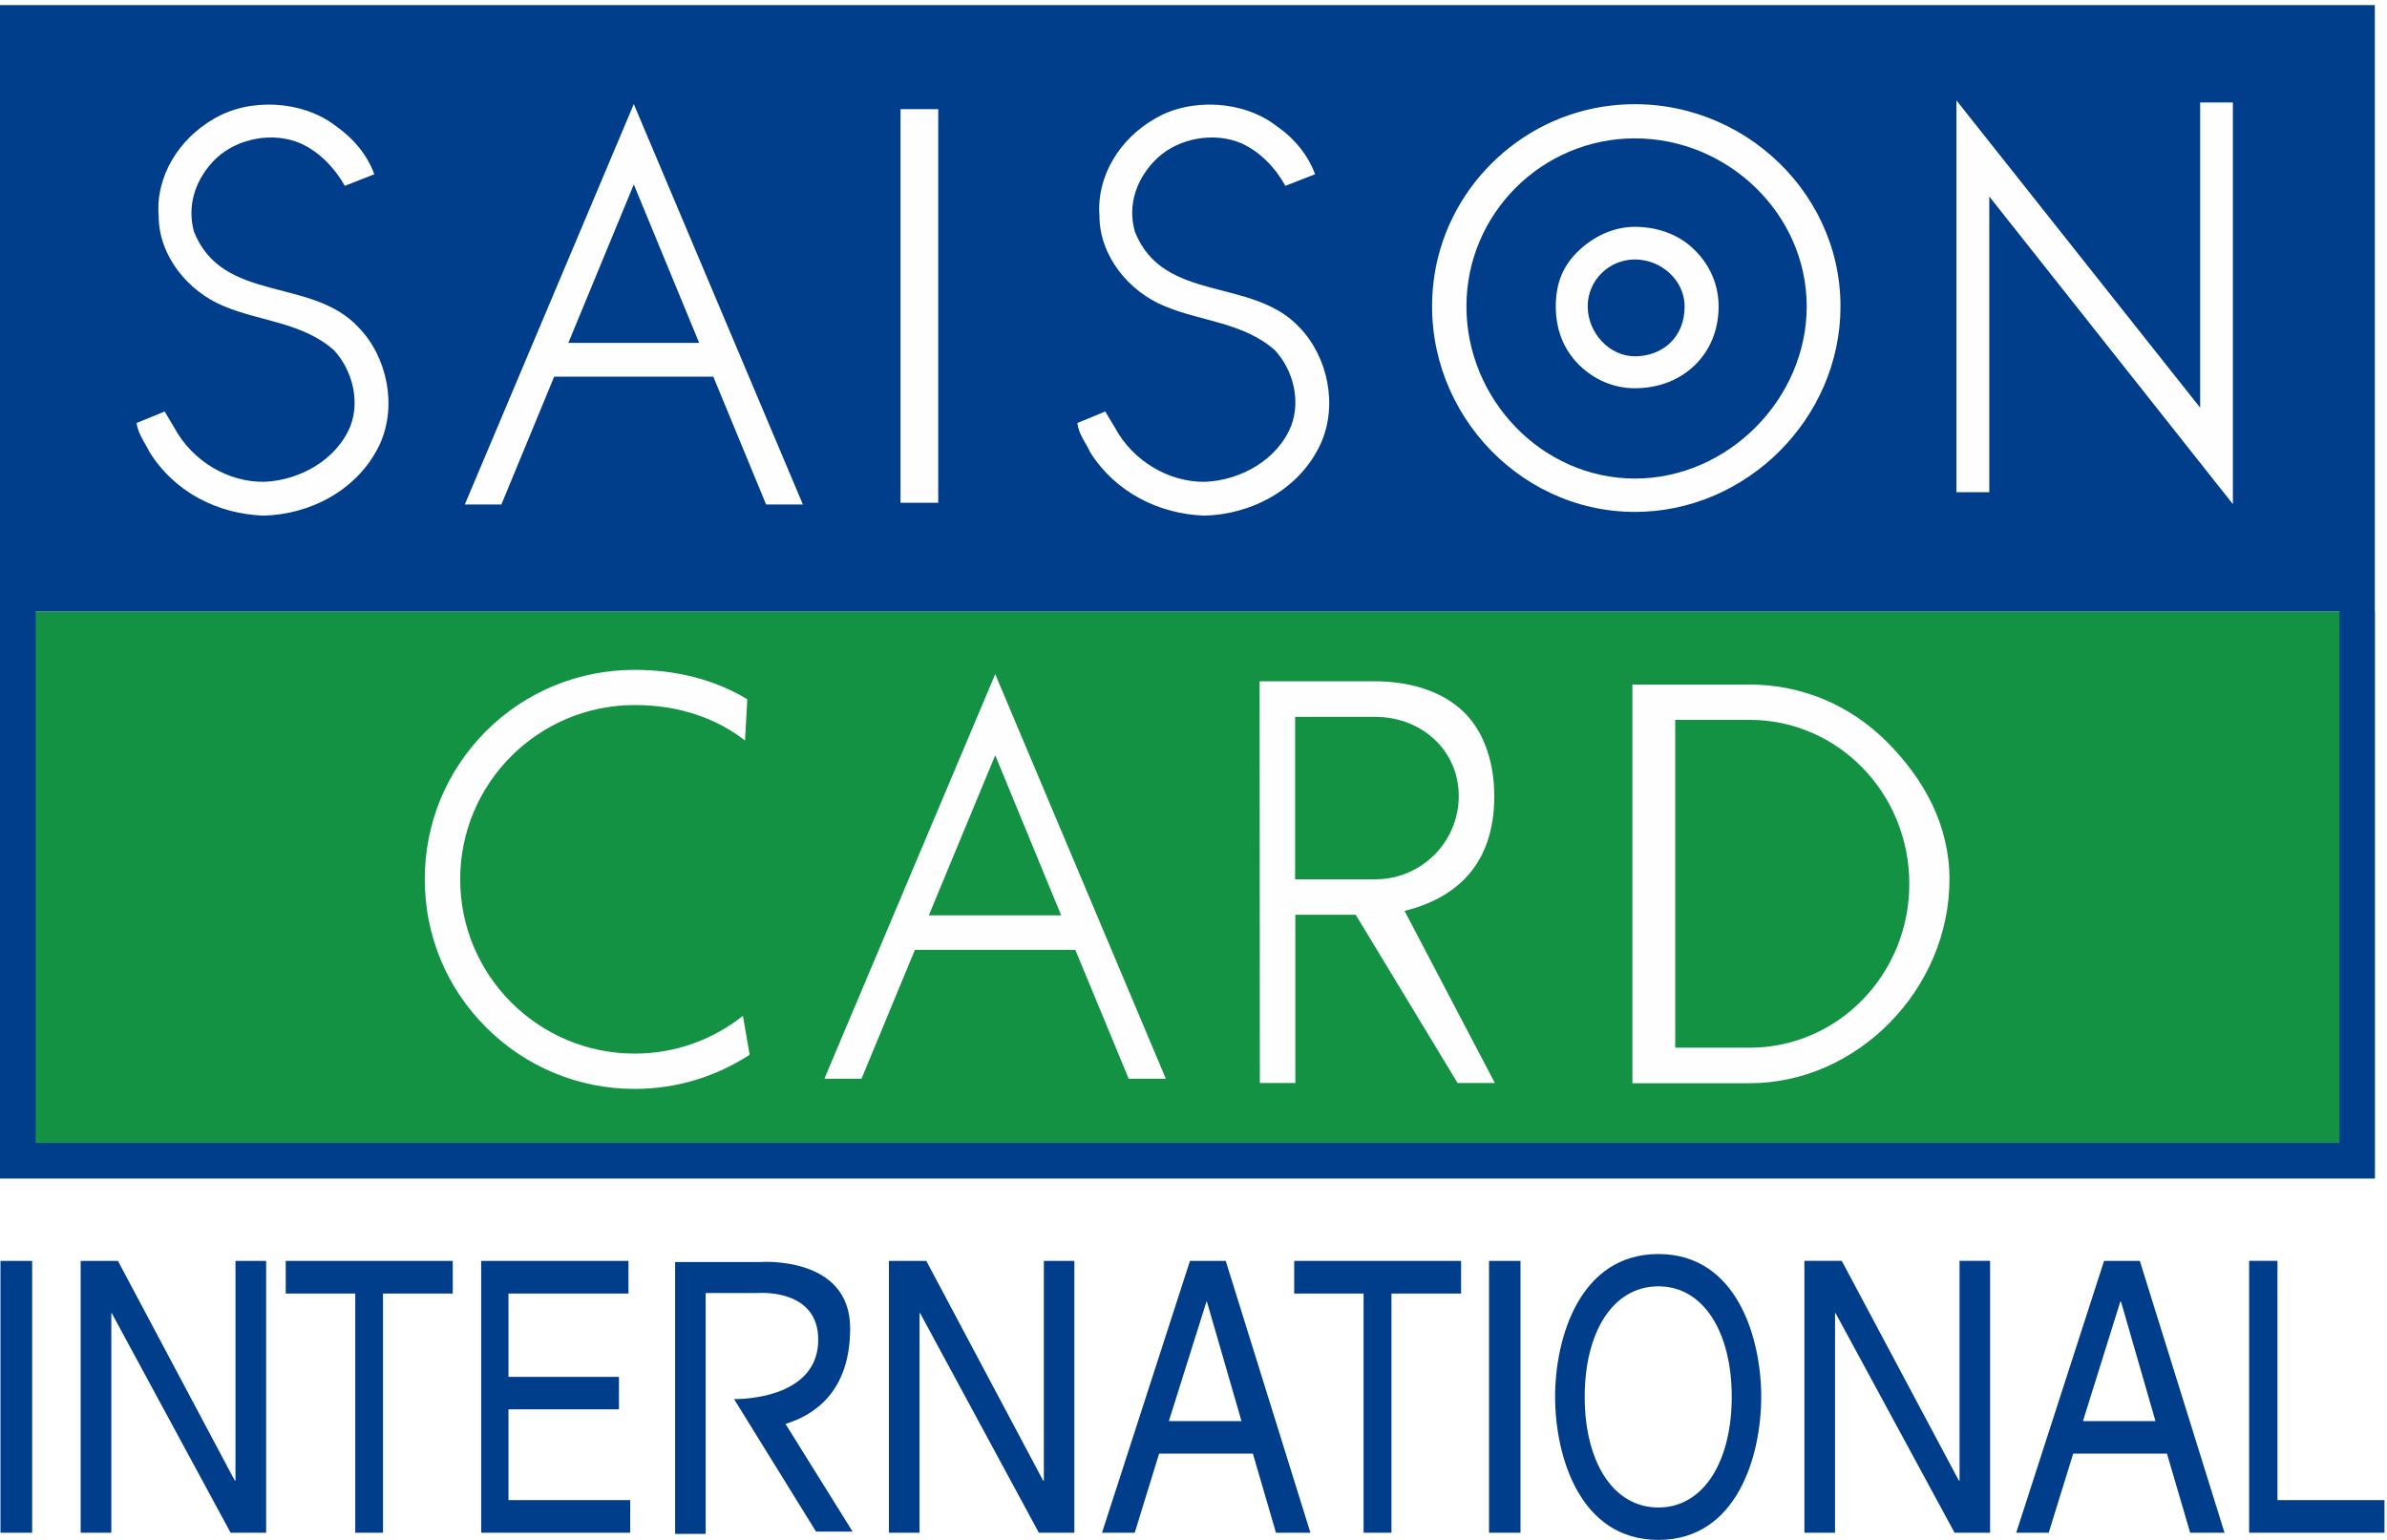
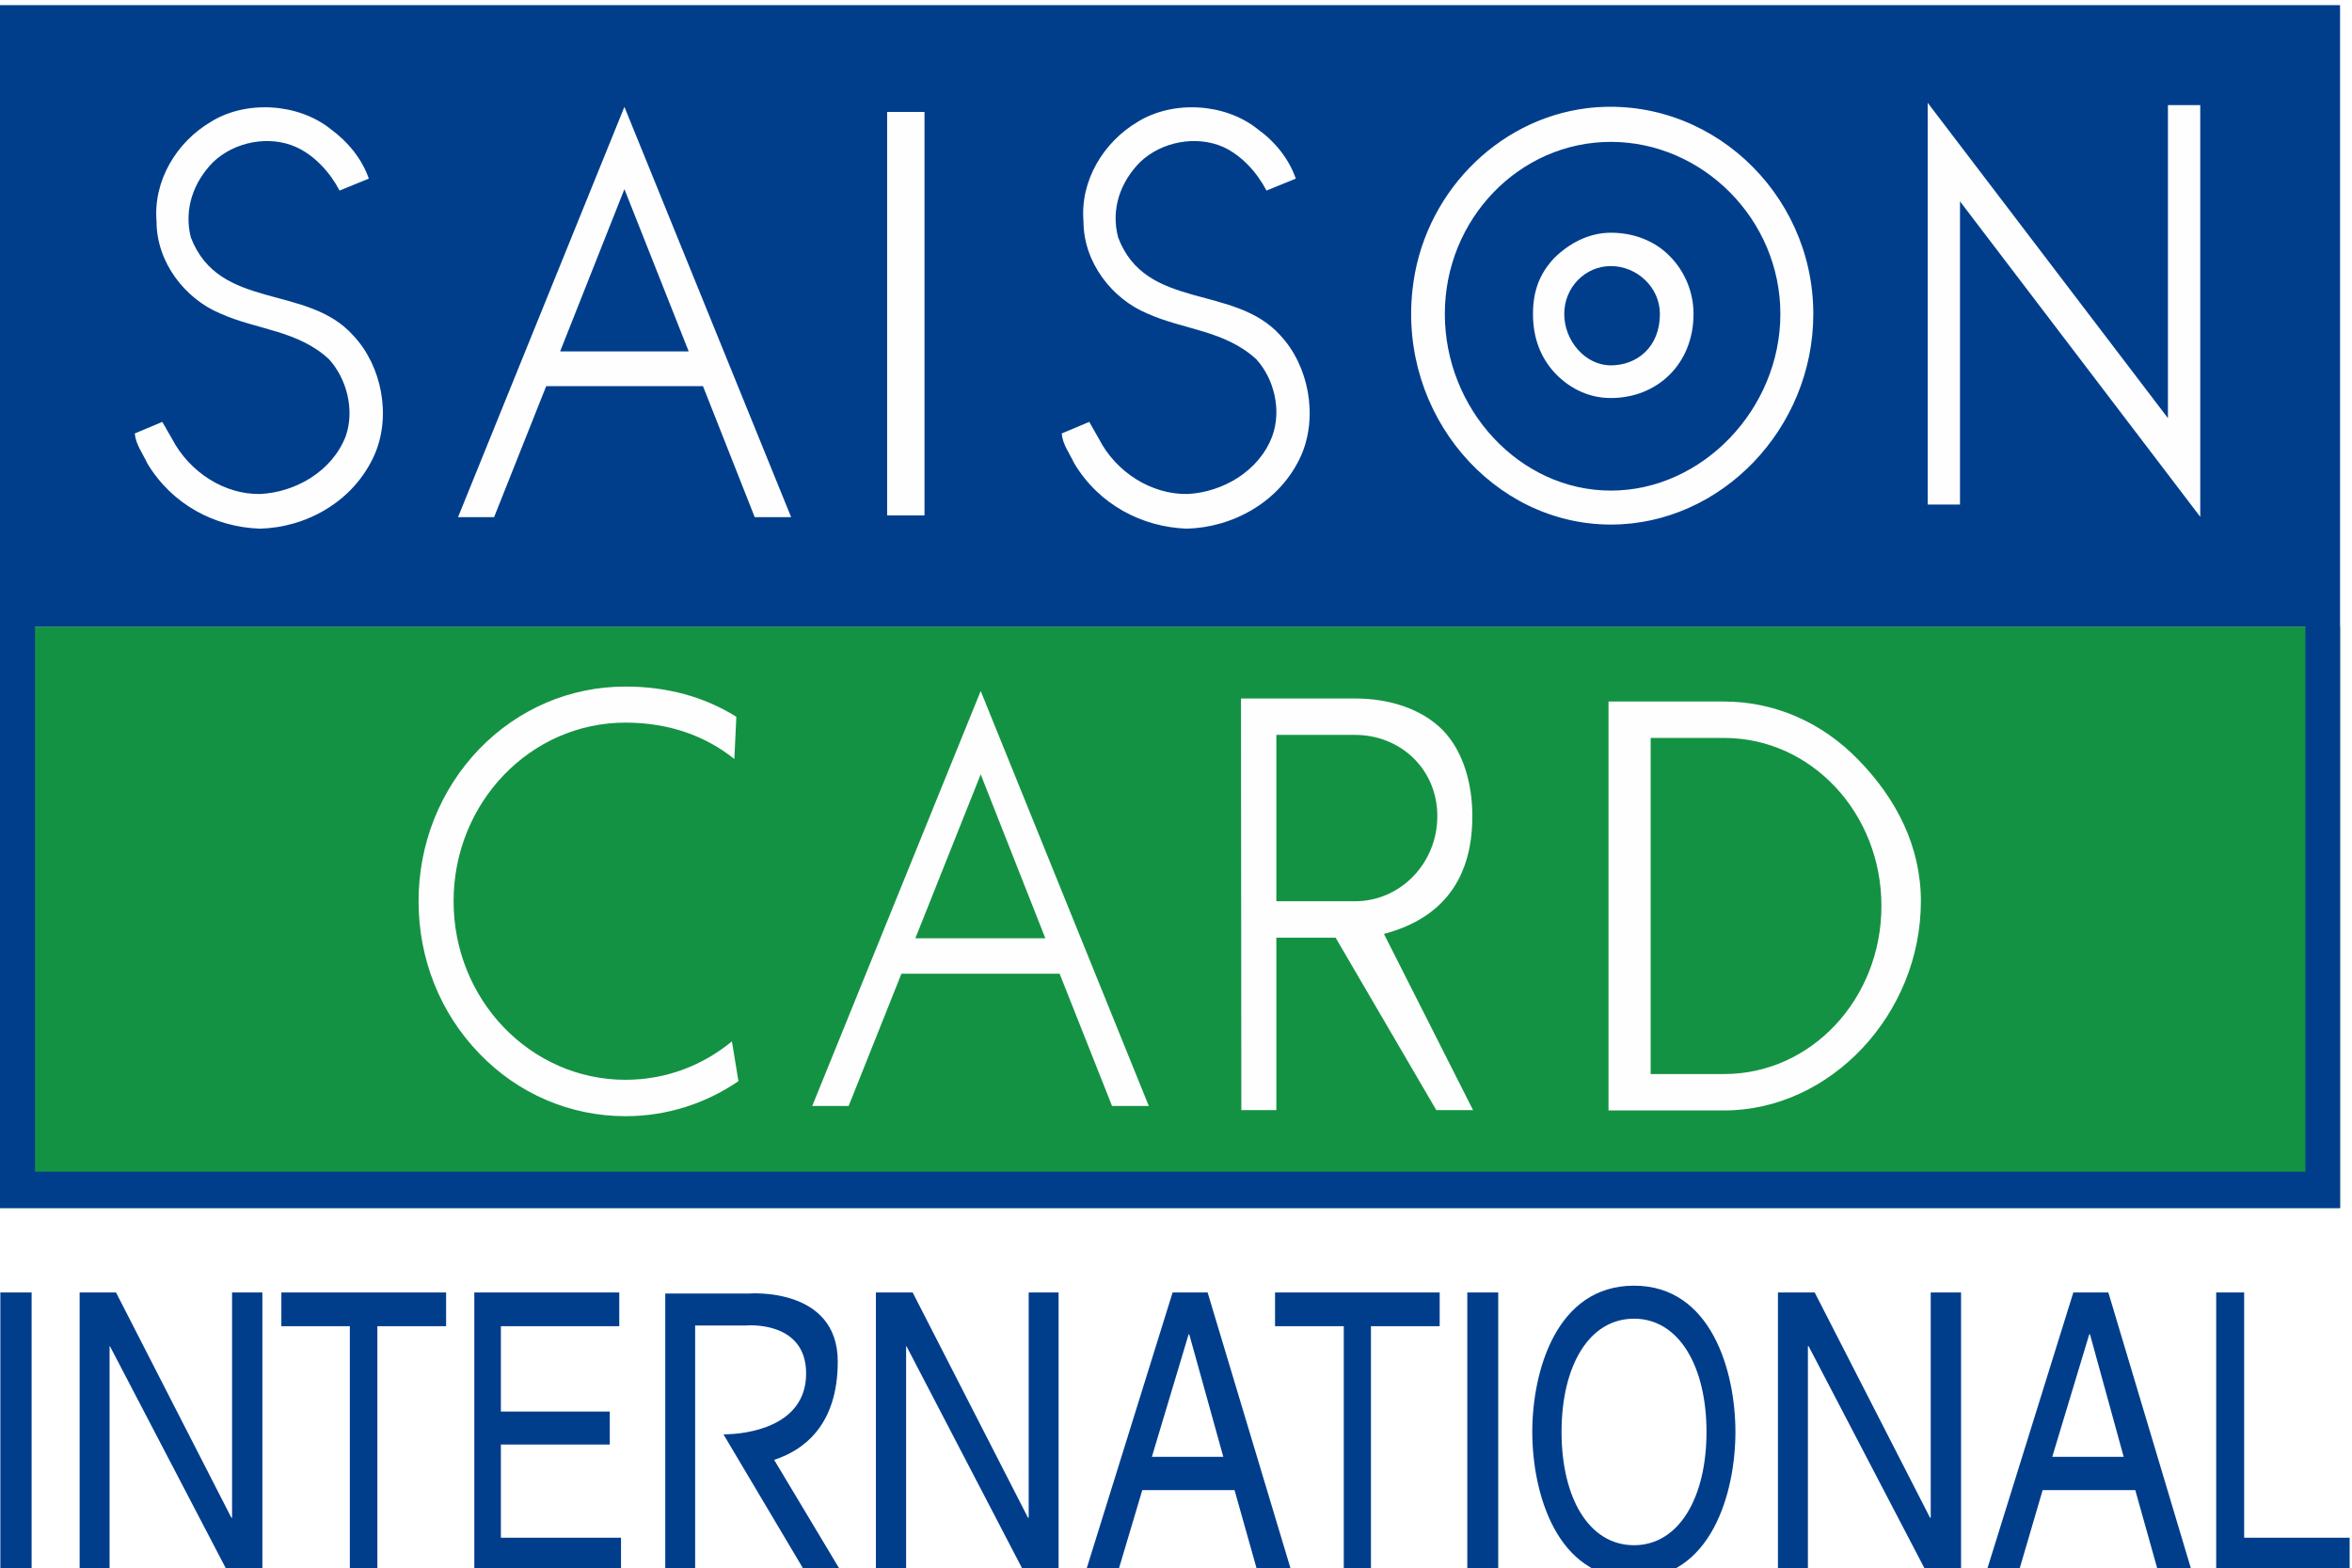
- <svg xmlns="http://www.w3.org/2000/svg" width="248" height="160" viewBox="0 0 248 160">
-   <g fill="none" fill-rule="evenodd">
-     <path d="M.048 159.255H3.34v-28.248H.048v28.248zm24.418-28.248v22.833h-.071L12.25 131.007H8.38v28.248h3.185v-22.811h.047l12.348 22.811h3.69v-28.248h-3.184zm5.221 0v3.393h7.223v24.855h2.883V134.4h7.247v-3.393H29.687zm104.775 0v3.393h7.21v24.855h2.895V134.4h7.235v-3.393h-17.34zm-84.469 0v28.248h15.485v-3.393H52.827v-9.432h11.48v-3.37h-11.48v-8.66h12.469v-3.393H49.993zm58.459 0v22.833h-.072l-12.142-22.833h-3.884v28.248h3.183v-22.811h.062l12.335 22.811h3.689v-28.248h-3.171zm15.182 0l-9.14 28.248h3.4l2.531-8.218h9.744l2.4 8.218h3.58l-8.801-28.248h-3.714zm1.712 4.235h.047l3.594 12.415h-7.547l3.906-12.415zm29.36 24.013h3.268v-28.248h-3.268v28.248zm17.595-2.623c-4.775 0-7.658-4.849-7.658-11.502 0-6.64 2.883-11.477 7.658-11.477 4.738 0 7.62 4.836 7.62 11.477 0 6.653-2.882 11.502-7.62 11.502m0-26.335c-8.2 0-10.732 8.759-10.732 14.833 0 6.112 2.532 14.87 10.732 14.87 8.175 0 10.683-8.758 10.683-14.87 0-6.074-2.508-14.833-10.683-14.833m31.289 23.543h-.07l-12.168-22.834h-3.882v28.249h3.183v-22.811h.06l12.36 22.81h3.69v-28.248h-3.172v22.834zm12.82-6.183l3.882-12.416h.072l3.582 12.416h-7.536zm2.194-16.65l-9.127 28.248h3.376l2.543-8.218h9.744l2.41 8.218h3.57l-8.801-28.248h-3.715zm-130.277 7.001c0-7.568-9.31-6.882-9.31-6.882h-8.875v28.25h3.173V134.35h5.366s6.33-.565 6.33 4.849c0 5.426-6.307 6.172-8.743 6.172l8.514 13.763h3.798l-6.97-11.189c3.002-.913 6.717-3.345 6.717-9.937m148.293 17.854v-24.856h-2.943v28.249h14.06v-3.393h-11.118z" fill="#003E8C" />
-     <path d="M0 63.535h246.736V.527H0v63.008z" fill="#FEFEFE" />
-     <path d="M0 122.44h246.736V63.535H0v58.905z" fill="#149243" />
-     <path d="M243.059 118.757H3.702V63.535H243.06v55.222zM34.703 36.393c-3.268-2.9-7.68-2.996-11.419-4.572-3.75-1.528-6.8-5.246-6.8-9.385-.339-4.09 2.097-8.012 5.763-10.106 3.715-2.2 9.188-1.888 12.59.722 1.844 1.275 3.34 3.057 4.051 5.053l-3.063 1.204c-1.024-1.829-2.64-3.538-4.606-4.415-2.798-1.216-6.464-.567-8.73 1.527-2.111 2.022-3.111 4.812-2.34 7.64 2.966 7.472 12.228 4.692 17.099 9.95 2.991 3.067 4.026 8.156 2.22 12.127-2.268 4.837-7.332 7.34-12.108 7.436-4.691-.17-9.212-2.407-11.816-6.594-.506-1.023-1.208-1.9-1.351-3.031l2.917-1.192 1.015 1.709c1.856 3.441 5.593 5.654 9.331 5.594 3.69-.144 7.55-2.286 8.972-5.847.988-2.67.121-5.823-1.725-7.82zM65.85 10.815l17.568 41.604h-3.822L74.11 39.136H57.578l-5.486 13.283h-3.8L65.85 10.815zm27.71.53h3.919v40.892h-3.92V11.344zm38.9 25.048c-3.28-2.9-7.682-2.996-11.431-4.572-3.761-1.528-6.8-5.246-6.8-9.385-.327-4.09 2.085-8.012 5.763-10.106 3.713-2.2 9.188-1.888 12.577.722 1.868 1.275 3.34 3.057 4.062 5.053l-3.086 1.204c-1.002-1.829-2.604-3.538-4.558-4.415-2.821-1.216-6.5-.567-8.741 1.527-2.136 2.022-3.137 4.812-2.34 7.64 2.942 7.472 12.216 4.692 17.098 9.95 2.978 3.067 4.016 8.156 2.195 12.127-2.243 4.837-7.332 7.34-12.094 7.436-4.68-.17-9.213-2.407-11.842-6.594-.483-1.023-1.205-1.9-1.327-3.031l2.895-1.192 1.025 1.709c1.856 3.441 5.606 5.654 9.345 5.594 3.69-.144 7.549-2.286 8.959-5.847 1-2.67.156-5.823-1.7-7.82zm16.47-7.035c1.104-9.574 8.827-17.27 18.42-18.385 12.702-1.477 23.87 8.435 23.87 20.86 0 11.61-9.73 21.356-21.356 21.356-12.442 0-22.396-11.165-20.934-23.83zm54.336-18.928l25.322 31.93V10.647h3.401v41.735l-25.31-31.967v30.728h-3.413V10.43zM0 122.44h246.736V.527H0V122.44z" fill="#003E8C" />
-     <path d="M169.864 37.019c2.726 0 5.161-1.83 5.161-5.187 0-2.706-2.435-4.872-5.161-4.872-2.7 0-4.908 2.166-4.908 4.872 0 2.707 2.208 5.187 4.908 5.187" fill="#003E8C" />
-     <path d="M163.871 26.19c1.605-1.587 3.727-2.622 5.993-2.622 2.292 0 4.583.77 6.223 2.43 1.616 1.588 2.472 3.67 2.472 5.835 0 4.993-3.738 8.506-8.695 8.506-2.17 0-4.195-.842-5.811-2.43-1.664-1.66-2.413-3.753-2.413-6.076 0-2.237.64-4.054 2.231-5.643m5.993 23.533c9.646 0 17.847-8.253 17.847-17.89 0-9.613-8.2-17.457-17.847-17.457-9.67 0-17.508 7.844-17.508 17.457 0 9.637 7.838 17.89 17.508 17.89M65.85 19.164l-6.8 16.459h13.59l-6.79-16.459z" fill="#003E8C" />
-     <path d="M134.558 74.484h8.32c4.812 0 8.681 3.465 8.681 8.228 0 4.765-3.869 8.65-8.68 8.65h-8.32V74.484zm.024 38.042V95.044h6.271l10.586 17.482h3.871l-9.382-17.879c5.343-1.334 9.323-4.789 9.323-11.935 0-3.175-.893-6.46-3.1-8.662-2.328-2.31-5.812-3.26-9.273-3.26h-12.01l.024 41.736h3.69zm-68.635.613c4.413 0 8.501-1.311 11.938-3.548l-.7-4.043c-3.099 2.455-6.982 3.923-11.238 3.923-10.009 0-18.136-8.11-18.136-18.11 0-9.996 8.127-18.105 18.136-18.105 4.63 0 8.501 1.384 11.456 3.682l.24-4.283c-3.352-2.022-7.32-3.056-11.696-3.056-5.812 0-11.299 2.237-15.435 6.352-4.123 4.126-6.38 9.59-6.38 15.41 0 5.812 2.257 11.287 6.38 15.39a21.717 21.717 0 0 0 15.435 6.388M174.05 74.796h7.74c9.177 0 16.58 7.628 16.58 17.036 0 9.397-7.403 17.025-16.58 17.025h-7.74v-34.06zm7.74 37.754c11.19 0 20.752-9.78 20.752-21.188 0-5.617-2.629-10.418-6.56-14.34-3.833-3.815-8.861-5.896-14.192-5.896H169.6v41.424h12.19zM103.4 78.477l6.85 16.627H96.501l6.898-16.627zm-8.345 20.214h16.665l5.547 13.39h3.859L103.4 70.044l-17.75 42.037h3.858l5.547-13.39z" fill="#FEFEFE" />
+ <svg xmlns="http://www.w3.org/2000/svg" width="27pt" height="18pt" viewBox="0 0 27 18" version="1.1">
+   <g id="surface1">
+     <path style=" stroke:none;fill-rule:evenodd;fill:rgb(0%,24.314%,54.902%);fill-opacity:1;" d="M 0.004 18.039 L 0.363 18.039 L 0.363 14.84 L 0.004 14.84 Z M 2.664 14.84 L 2.664 17.426 L 2.656 17.426 L 1.332 14.84 L 0.914 14.84 L 0.914 18.039 L 1.258 18.039 L 1.258 15.457 L 1.262 15.457 L 2.609 18.039 L 3.012 18.039 L 3.012 14.84 Z M 3.23 14.84 L 3.23 15.227 L 4.016 15.227 L 4.016 18.039 L 4.332 18.039 L 4.332 15.227 L 5.121 15.227 L 5.121 14.84 Z M 14.637 14.84 L 14.637 15.227 L 15.426 15.227 L 15.426 18.039 L 15.738 18.039 L 15.738 15.227 L 16.527 15.227 L 16.527 14.84 Z M 5.445 14.84 L 5.445 18.039 L 7.129 18.039 L 7.129 17.656 L 5.75 17.656 L 5.75 16.586 L 7 16.586 L 7 16.207 L 5.75 16.207 L 5.75 15.227 L 7.109 15.227 L 7.109 14.84 Z M 11.809 14.84 L 11.809 17.426 L 11.801 17.426 L 10.477 14.84 L 10.055 14.84 L 10.055 18.039 L 10.402 18.039 L 10.402 15.457 L 10.406 15.457 L 11.75 18.039 L 12.152 18.039 L 12.152 14.84 Z M 13.461 14.84 L 12.465 18.039 L 12.836 18.039 L 13.113 17.109 L 14.172 17.109 L 14.434 18.039 L 14.824 18.039 L 13.863 14.84 Z M 13.645 15.32 L 13.652 15.32 L 14.043 16.727 L 13.223 16.727 Z M 16.844 18.039 L 17.199 18.039 L 17.199 14.84 L 16.844 14.84 Z M 18.758 17.742 C 18.238 17.742 17.926 17.195 17.926 16.441 C 17.926 15.688 18.238 15.141 18.758 15.141 C 19.273 15.141 19.59 15.688 19.59 16.441 C 19.59 17.195 19.273 17.742 18.758 17.742 M 18.758 14.762 C 17.863 14.762 17.59 15.75 17.59 16.441 C 17.59 17.133 17.863 18.125 18.758 18.125 C 19.648 18.125 19.922 17.133 19.922 16.441 C 19.922 15.75 19.648 14.762 18.758 14.762 M 22.164 17.426 L 22.156 17.426 L 20.832 14.84 L 20.41 14.84 L 20.41 18.039 L 20.754 18.039 L 20.754 15.457 L 20.762 15.457 L 22.109 18.039 L 22.512 18.039 L 22.512 14.84 L 22.164 14.84 Z M 23.559 16.727 L 23.984 15.32 L 23.992 15.32 L 24.379 16.727 Z M 23.801 14.84 L 22.805 18.039 L 23.176 18.039 L 23.449 17.109 L 24.512 17.109 L 24.773 18.039 L 25.16 18.039 L 24.203 14.84 Z M 9.617 15.633 C 9.617 14.773 8.602 14.852 8.602 14.852 L 7.637 14.852 L 7.637 18.055 L 7.98 18.055 L 7.98 15.219 L 8.566 15.219 C 8.566 15.219 9.254 15.156 9.254 15.77 C 9.254 16.383 8.57 16.469 8.305 16.469 L 9.23 18.027 L 9.645 18.027 L 8.887 16.762 C 9.211 16.656 9.617 16.379 9.617 15.633 M 25.762 17.656 L 25.762 14.84 L 25.441 14.84 L 25.441 18.039 L 26.973 18.039 L 26.973 17.656 Z M 25.762 17.656 " />
+     <path style=" stroke:none;fill-rule:evenodd;fill:rgb(99.608%,99.608%,99.608%);fill-opacity:1;" d="M 0 7.195 L 26.863 7.195 L 26.863 0.059 L 0 0.059 Z M 0 7.195 " />
+     <path style=" stroke:none;fill-rule:evenodd;fill:rgb(7.843%,57.255%,26.275%);fill-opacity:1;" d="M 0 13.871 L 26.863 13.871 L 26.863 7.195 L 0 7.195 Z M 0 13.871 " />
+     <path style=" stroke:none;fill-rule:evenodd;fill:rgb(0%,24.314%,54.902%);fill-opacity:1;" d="M 26.465 13.453 L 0.402 13.453 L 0.402 7.195 L 26.465 7.195 Z M 3.777 4.125 C 3.422 3.793 2.941 3.785 2.535 3.602 C 2.125 3.434 1.797 3.012 1.797 2.543 C 1.758 2.078 2.023 1.633 2.422 1.398 C 2.824 1.148 3.422 1.184 3.793 1.48 C 3.992 1.625 4.156 1.824 4.234 2.051 L 3.898 2.188 C 3.789 1.98 3.613 1.785 3.398 1.688 C 3.094 1.551 2.695 1.625 2.449 1.859 C 2.219 2.09 2.109 2.406 2.191 2.727 C 2.516 3.57 3.527 3.258 4.055 3.852 C 4.383 4.199 4.496 4.777 4.297 5.227 C 4.051 5.773 3.5 6.059 2.98 6.07 C 2.469 6.051 1.977 5.797 1.691 5.32 C 1.637 5.203 1.559 5.105 1.547 4.977 L 1.863 4.844 L 1.973 5.035 C 2.176 5.426 2.582 5.68 2.988 5.672 C 3.391 5.652 3.812 5.414 3.969 5.008 C 4.074 4.707 3.98 4.348 3.777 4.125 Z M 7.168 1.227 L 9.082 5.938 L 8.664 5.938 L 8.07 4.434 L 6.27 4.434 L 5.672 5.938 L 5.258 5.938 Z M 10.184 1.285 L 10.613 1.285 L 10.613 5.918 L 10.184 5.918 Z M 14.422 4.125 C 14.062 3.793 13.582 3.785 13.176 3.602 C 12.766 3.434 12.438 3.012 12.438 2.543 C 12.398 2.078 12.664 1.633 13.062 1.398 C 13.469 1.148 14.062 1.184 14.434 1.48 C 14.637 1.625 14.797 1.824 14.875 2.051 L 14.539 2.188 C 14.43 1.98 14.254 1.785 14.043 1.688 C 13.734 1.551 13.336 1.625 13.09 1.859 C 12.859 2.09 12.75 2.406 12.836 2.727 C 13.156 3.57 14.168 3.258 14.699 3.852 C 15.023 4.199 15.133 4.777 14.938 5.227 C 14.695 5.773 14.137 6.059 13.621 6.07 C 13.113 6.051 12.617 5.797 12.332 5.32 C 12.277 5.203 12.199 5.105 12.188 4.977 L 12.504 4.844 L 12.613 5.035 C 12.812 5.426 13.223 5.68 13.633 5.672 C 14.031 5.652 14.453 5.414 14.605 5.008 C 14.715 4.707 14.625 4.348 14.422 4.125 Z M 16.215 3.324 C 16.332 2.242 17.176 1.371 18.219 1.242 C 19.602 1.078 20.816 2.199 20.816 3.605 C 20.816 4.922 19.758 6.023 18.492 6.023 C 17.141 6.023 16.055 4.762 16.215 3.324 Z M 22.129 1.18 L 24.887 4.801 L 24.887 1.207 L 25.258 1.207 L 25.258 5.934 L 22.5 2.312 L 22.5 5.793 L 22.129 5.793 Z M 0 13.871 L 26.863 13.871 L 26.863 0.059 L 0 0.059 Z M 0 13.871 " />
+     <path style=" stroke:none;fill-rule:evenodd;fill:rgb(0%,24.314%,54.902%);fill-opacity:1;" d="M 18.492 4.195 C 18.789 4.195 19.055 3.988 19.055 3.605 C 19.055 3.297 18.789 3.055 18.492 3.055 C 18.199 3.055 17.957 3.297 17.957 3.605 C 17.957 3.914 18.199 4.195 18.492 4.195 " />
+     <path style=" stroke:none;fill-rule:evenodd;fill:rgb(0%,24.314%,54.902%);fill-opacity:1;" d="M 17.84 2.965 C 18.016 2.789 18.246 2.672 18.492 2.672 C 18.742 2.672 18.992 2.758 19.172 2.945 C 19.348 3.125 19.441 3.363 19.441 3.605 C 19.441 4.172 19.031 4.57 18.492 4.57 C 18.258 4.57 18.039 4.477 17.859 4.293 C 17.68 4.105 17.598 3.871 17.598 3.605 C 17.598 3.352 17.668 3.148 17.84 2.965 M 18.492 5.633 C 19.543 5.633 20.438 4.695 20.438 3.605 C 20.438 2.516 19.543 1.629 18.492 1.629 C 17.441 1.629 16.586 2.516 16.586 3.605 C 16.586 4.695 17.441 5.633 18.492 5.633 M 7.168 2.172 L 6.43 4.035 L 7.906 4.035 Z M 7.168 2.172 " />
+     <path style=" stroke:none;fill-rule:evenodd;fill:rgb(99.608%,99.608%,99.608%);fill-opacity:1;" d="M 14.652 8.438 L 15.555 8.438 C 16.078 8.438 16.5 8.832 16.5 9.371 C 16.5 9.91 16.078 10.348 15.555 10.348 L 14.652 10.348 Z M 14.652 12.746 L 14.652 10.766 L 15.332 10.766 L 16.488 12.746 L 16.91 12.746 L 15.887 10.723 C 16.469 10.57 16.902 10.18 16.902 9.371 C 16.902 9.012 16.805 8.637 16.566 8.387 C 16.312 8.129 15.934 8.02 15.555 8.02 L 14.246 8.02 L 14.25 12.746 Z M 7.18 12.816 C 7.66 12.816 8.105 12.668 8.477 12.414 L 8.402 11.957 C 8.066 12.234 7.645 12.398 7.18 12.398 C 6.09 12.398 5.207 11.48 5.207 10.348 C 5.207 9.215 6.09 8.297 7.18 8.297 C 7.684 8.297 8.105 8.453 8.43 8.715 L 8.453 8.23 C 8.086 8 7.656 7.883 7.18 7.883 C 6.547 7.883 5.949 8.137 5.5 8.602 C 5.051 9.07 4.805 9.691 4.805 10.348 C 4.805 11.008 5.051 11.629 5.5 12.094 C 5.945 12.559 6.547 12.816 7.18 12.816 M 18.949 8.473 L 19.793 8.473 C 20.793 8.473 21.598 9.336 21.598 10.402 C 21.598 11.469 20.793 12.332 19.793 12.332 L 18.949 12.332 Z M 19.793 12.75 C 21.012 12.75 22.051 11.645 22.051 10.348 C 22.051 9.715 21.766 9.168 21.336 8.727 C 20.918 8.293 20.371 8.055 19.793 8.055 L 18.465 8.055 L 18.465 12.75 Z M 11.258 8.891 L 12 10.773 L 10.508 10.773 Z M 10.348 11.18 L 12.164 11.18 L 12.766 12.699 L 13.188 12.699 L 11.258 7.934 L 9.324 12.699 L 9.742 12.699 Z M 10.348 11.18 " />
  </g>
</svg>
